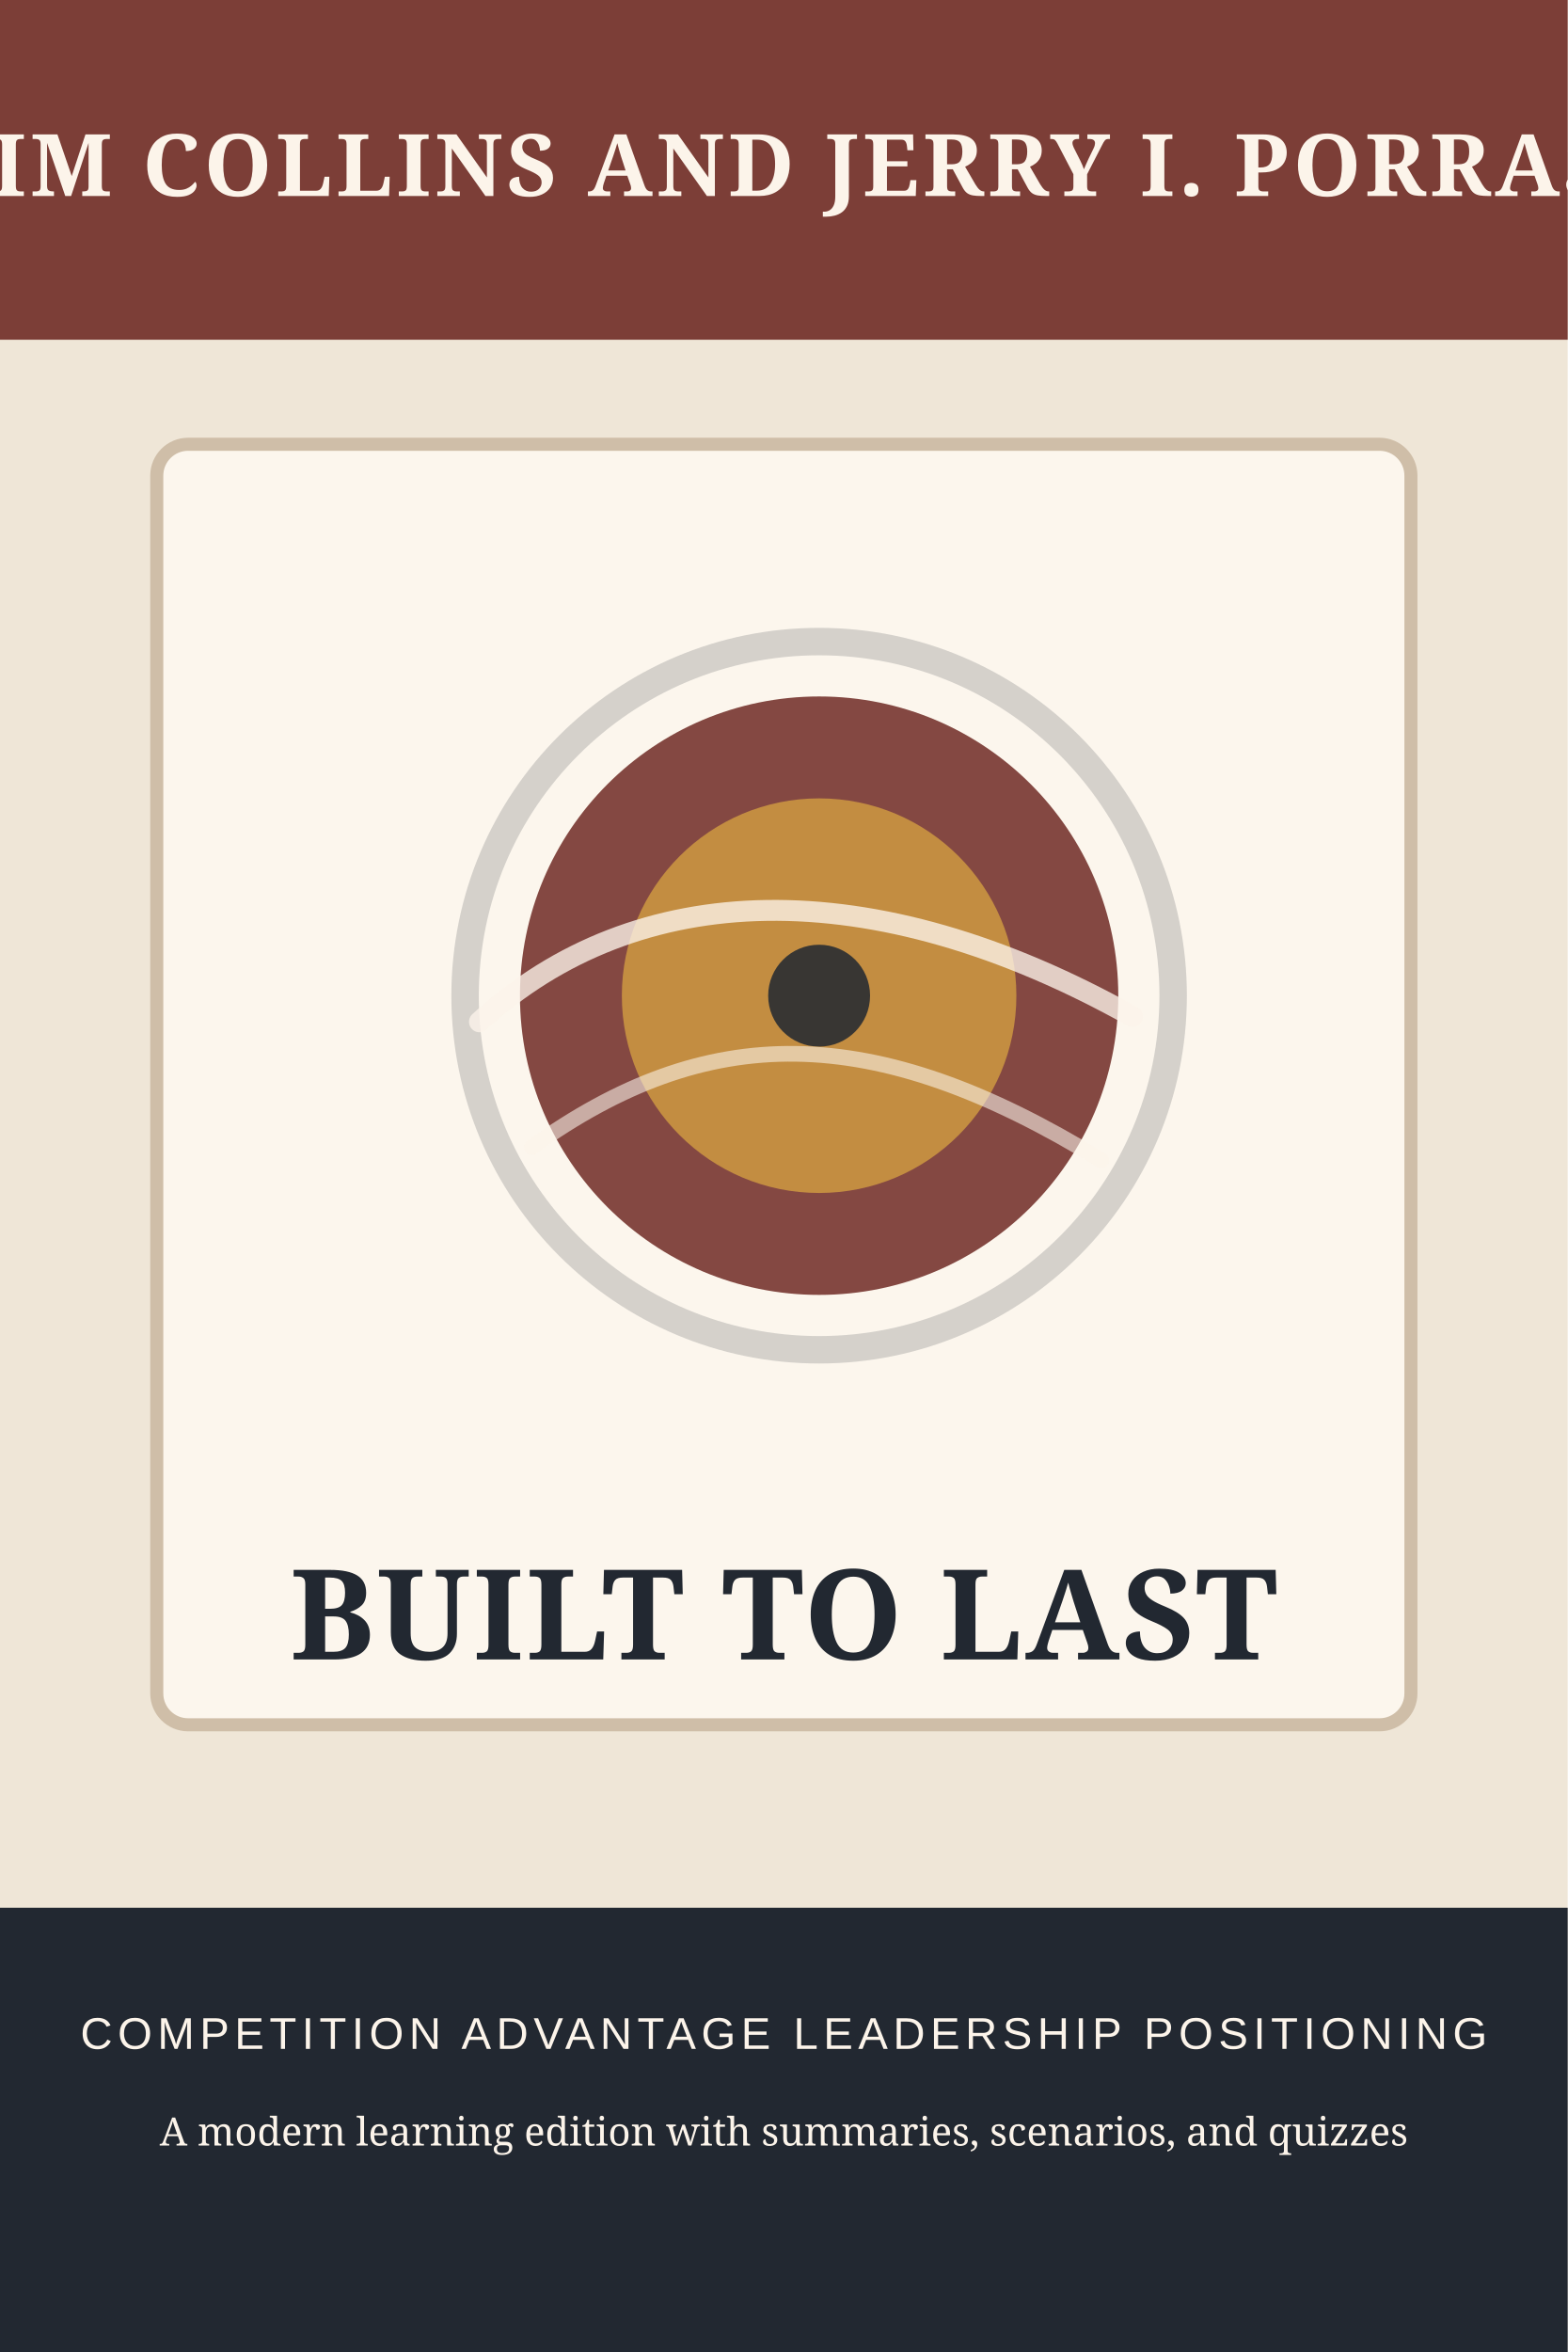
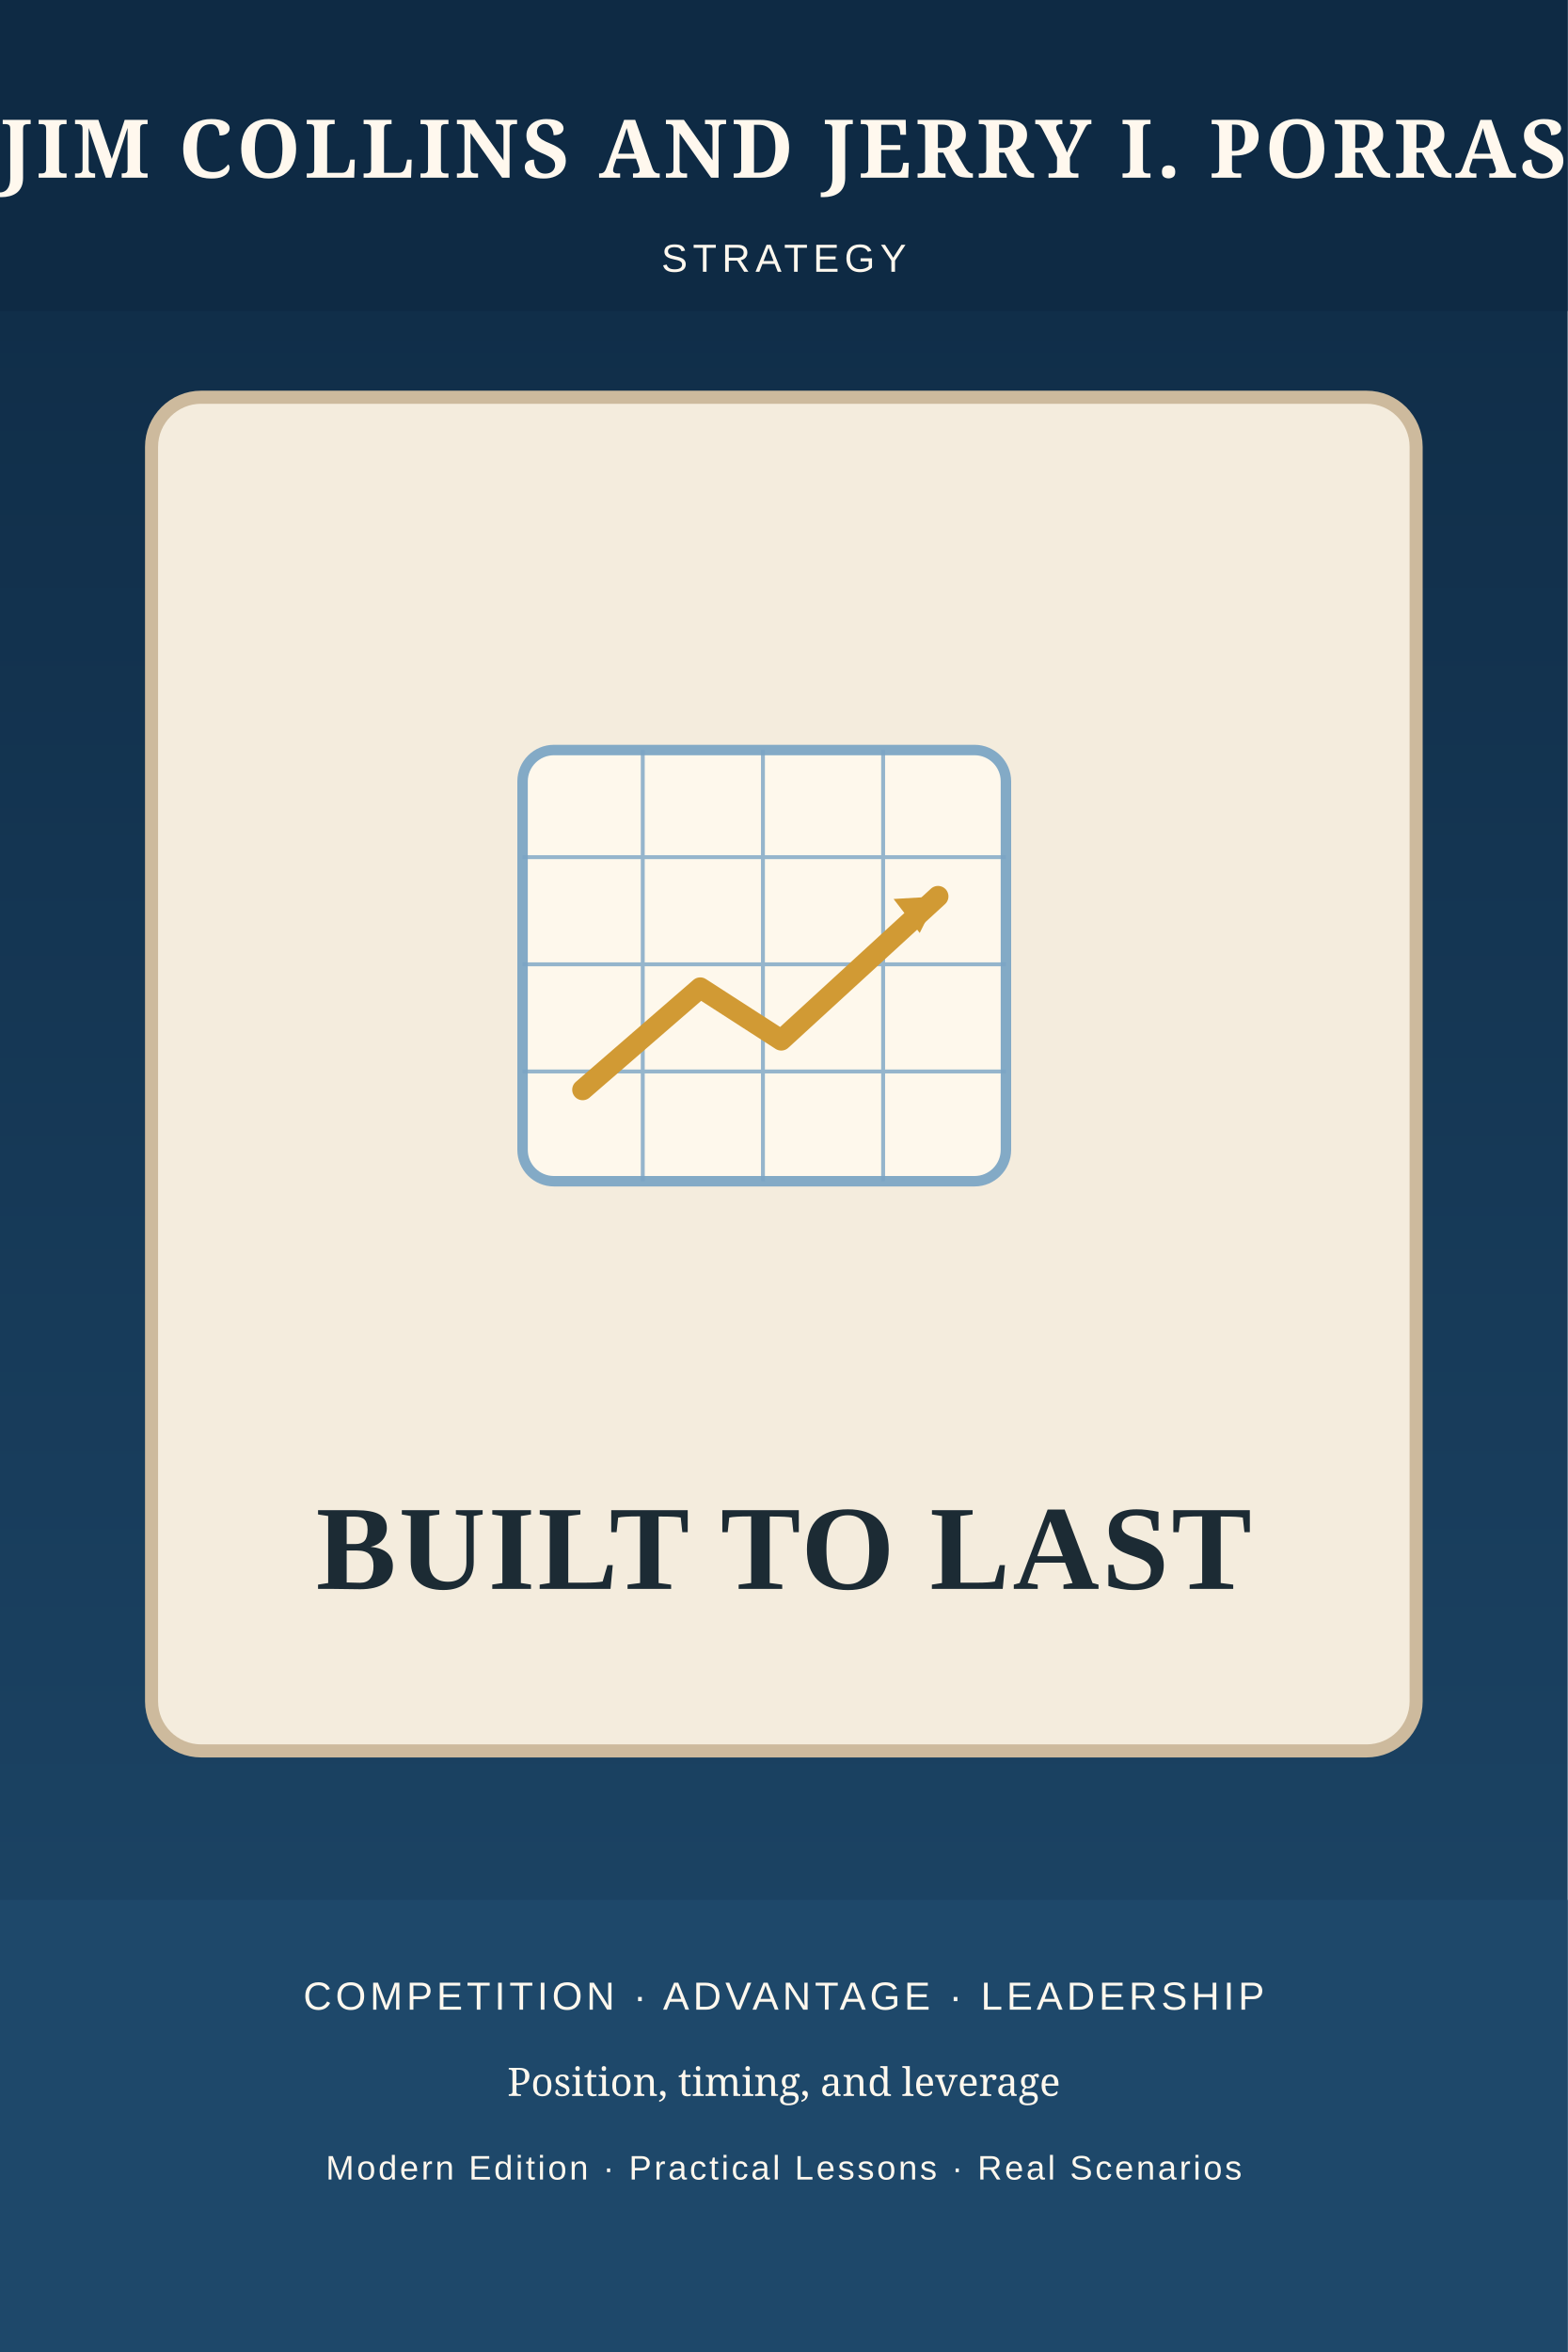
<svg xmlns="http://www.w3.org/2000/svg" width="1200" height="1800" viewBox="0 0 1200 1800" fill="none" role="img" aria-labelledby="title desc">
-   <rect width="1200" height="1800" fill="#EFE6D7" />
-   <rect width="1200" height="260" fill="#7C3E37" />
-   <rect y="1460" width="1200" height="340" fill="#222831" />
-   <rect x="120" y="340" width="960" height="980" rx="24" fill="#FCF6ED" stroke="#CFBEA8" stroke-width="10" />
-   <circle cx="627" cy="762" r="229" fill="#7C3E37" opacity="0.94" />
-   <circle cx="627" cy="762" r="151" fill="#D9A441" opacity="0.74" />
-   <circle cx="627" cy="762" r="39" fill="#222831" opacity="0.86" />
-   <circle cx="627" cy="762" r="271" stroke="#222831" stroke-width="21" opacity="0.18" />
-   <path d="M367 782C487 672 667 666 867 778" stroke="#FCF4EA" stroke-width="16" stroke-linecap="round" opacity="0.78" />
-   <path d="M407 878C541 782 667 780 843 888" stroke="#FCF4EA" stroke-width="12" stroke-linecap="round" opacity="0.58" />
-   <text x="600" y="150" text-anchor="middle" fill="#FCF4EA" font-family="Georgia, serif" font-size="66" font-weight="700" letter-spacing="3">JIM COLLINS AND JERRY I. PORRAS</text>
-   <text x="600" y="1270" text-anchor="middle" fill="#222831" font-family="Georgia, serif" font-size="96" font-weight="700" letter-spacing="2">BUILT TO LAST</text>
-   <text x="600" y="1568" text-anchor="middle" fill="#FCF4EA" font-family="Arial, sans-serif" font-size="34" letter-spacing="4">COMPETITION  ADVANTAGE  LEADERSHIP  POSITIONING</text>
-   <text x="600" y="1642" text-anchor="middle" fill="#FCF4EA" font-family="Georgia, serif" font-size="30">A modern learning edition with summaries, scenarios, and quizzes</text>
+   <defs>
+     <linearGradient id="g1095011225" x1="0" y1="0" x2="0" y2="1800" gradientUnits="userSpaceOnUse">
+       <stop offset="0%" stop-color="#0E2A44" />
+       <stop offset="100%" stop-color="#1E486A" />
+     </linearGradient>
+   </defs>
+   <rect width="1200" height="1800" fill="url(#g1095011225)" />
+   <circle cx="600" cy="840" r="420" fill="#7AA4C4" opacity="0.16" />
+   <circle cx="600" cy="840" r="300" fill="#FFF8EE" opacity="0.16" />
+   <circle cx="570" cy="847" r="210" fill="#D19A34" opacity="0.18" />
+   <circle cx="630" cy="833" r="130" fill="#FFF8EE" opacity="0.34" />
+   <rect x="116" y="304" width="968" height="1036" rx="38" fill="#F4ECDD" stroke="#CDBA9D" stroke-width="10" />
+   <g transform="translate(400 574)">
+     <rect x="0" y="0" width="370" height="330" rx="24" fill="#FFF8EE" opacity="0.92" stroke="#7AA4C4" stroke-width="8" />
+     <g stroke="#7AA4C4" stroke-width="3" opacity="0.8">
+       <line x1="92" y1="0" x2="92" y2="330" />
+       <line x1="184" y1="0" x2="184" y2="330" />
+       <line x1="276" y1="0" x2="276" y2="330" />
+       <line x1="0" y1="82" x2="370" y2="82" />
+       <line x1="0" y1="164" x2="370" y2="164" />
+       <line x1="0" y1="246" x2="370" y2="246" />
+     </g>
+     <path d="M46 260 L136 182 L198 222 L318 112" stroke="#D19A34" stroke-width="16" stroke-linecap="round" stroke-linejoin="round" />
+     <polygon points="318,112 284,114 304,140" fill="#D19A34" />
+   </g>
+   <rect x="0" y="0" width="1200" height="238" fill="#0E2A44" opacity="0.93" />
+   <rect x="0" y="1454" width="1200" height="346" fill="#1E486A" opacity="0.95" />
+   <text x="600" y="136" text-anchor="middle" fill="#FFF8EE" font-family="Georgia, serif" font-size="62" font-weight="700" letter-spacing="3">JIM COLLINS AND JERRY I. PORRAS</text>
+   <text x="600" y="208" text-anchor="middle" fill="#FFF8EE" font-family="'Trebuchet MS', Arial, sans-serif" font-size="30" letter-spacing="4">STRATEGY</text>
+   <text x="600" y="1216" text-anchor="middle" fill="#1C2B34" font-family="Georgia, 'Times New Roman', serif" font-size="92" font-weight="700" letter-spacing="2">BUILT TO LAST</text>
+   <text x="600" y="1538" text-anchor="middle" fill="#FFF8EE" font-family="'Trebuchet MS', Arial, sans-serif" font-size="30" letter-spacing="3">COMPETITION  ·  ADVANTAGE  ·  LEADERSHIP</text>
+   <text x="600" y="1604" text-anchor="middle" fill="#FFF8EE" font-family="Georgia, serif" font-size="30">Position, timing, and leverage</text>
+   <text x="600" y="1668" text-anchor="middle" fill="#FFF8EE" font-family="'Trebuchet MS', Arial, sans-serif" font-size="26" letter-spacing="2">Modern Edition · Practical Lessons · Real Scenarios</text>
</svg>
